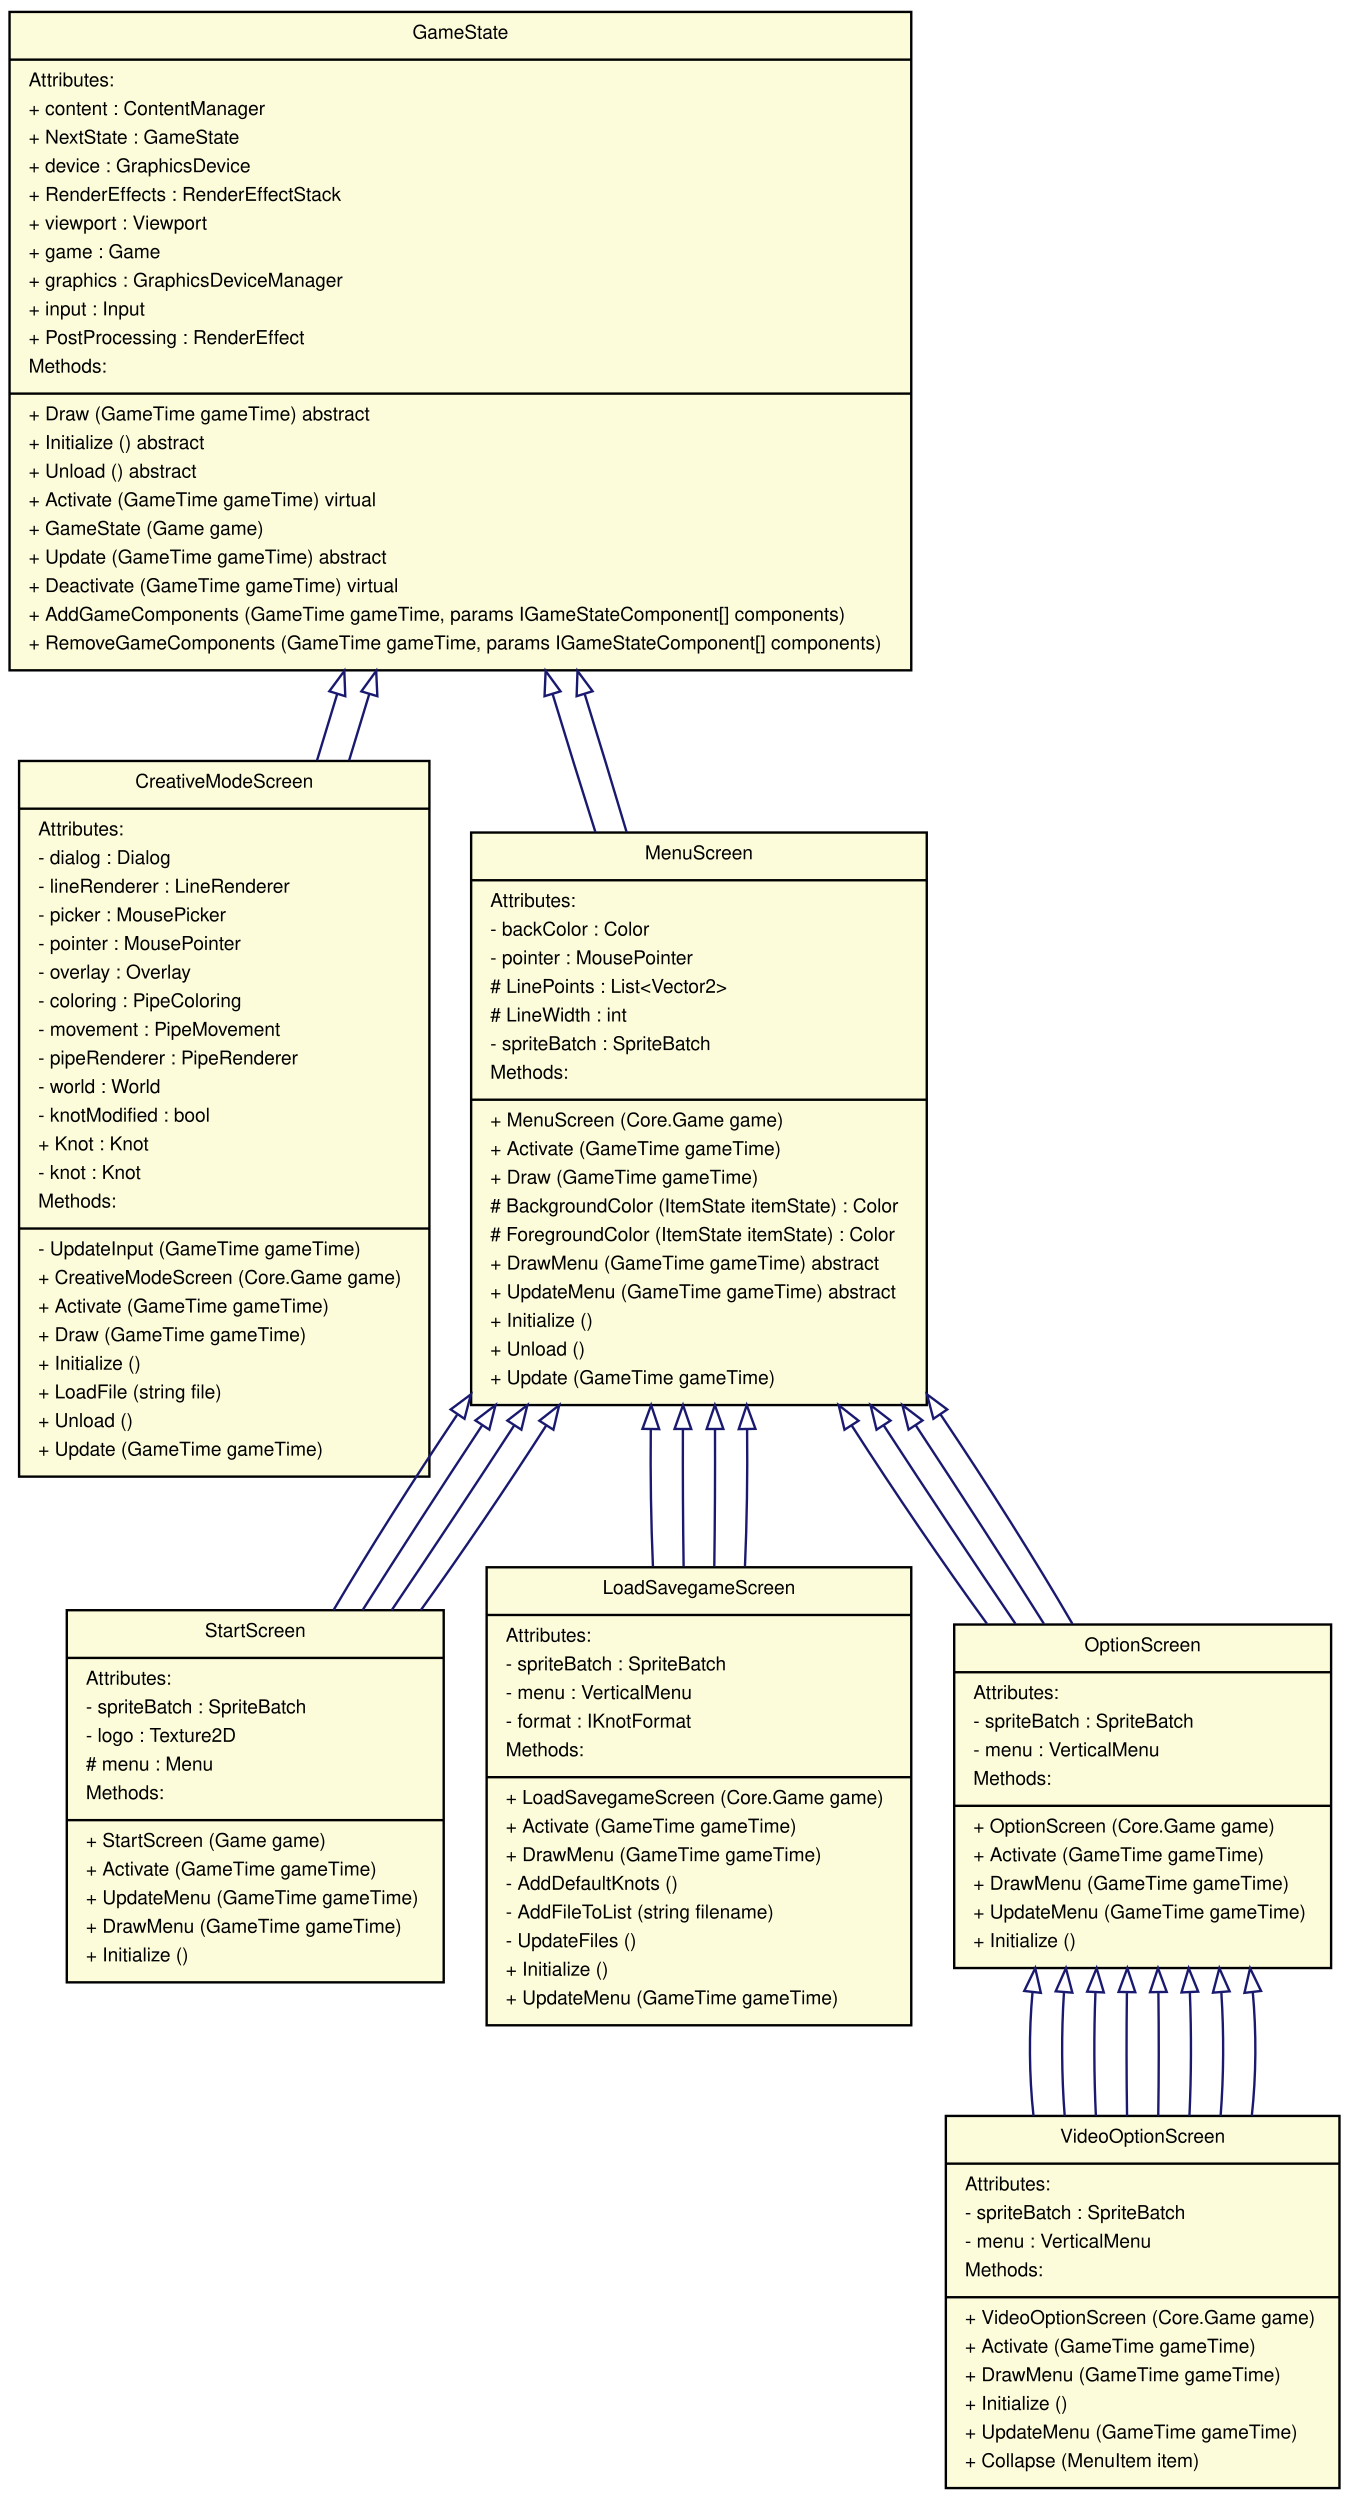
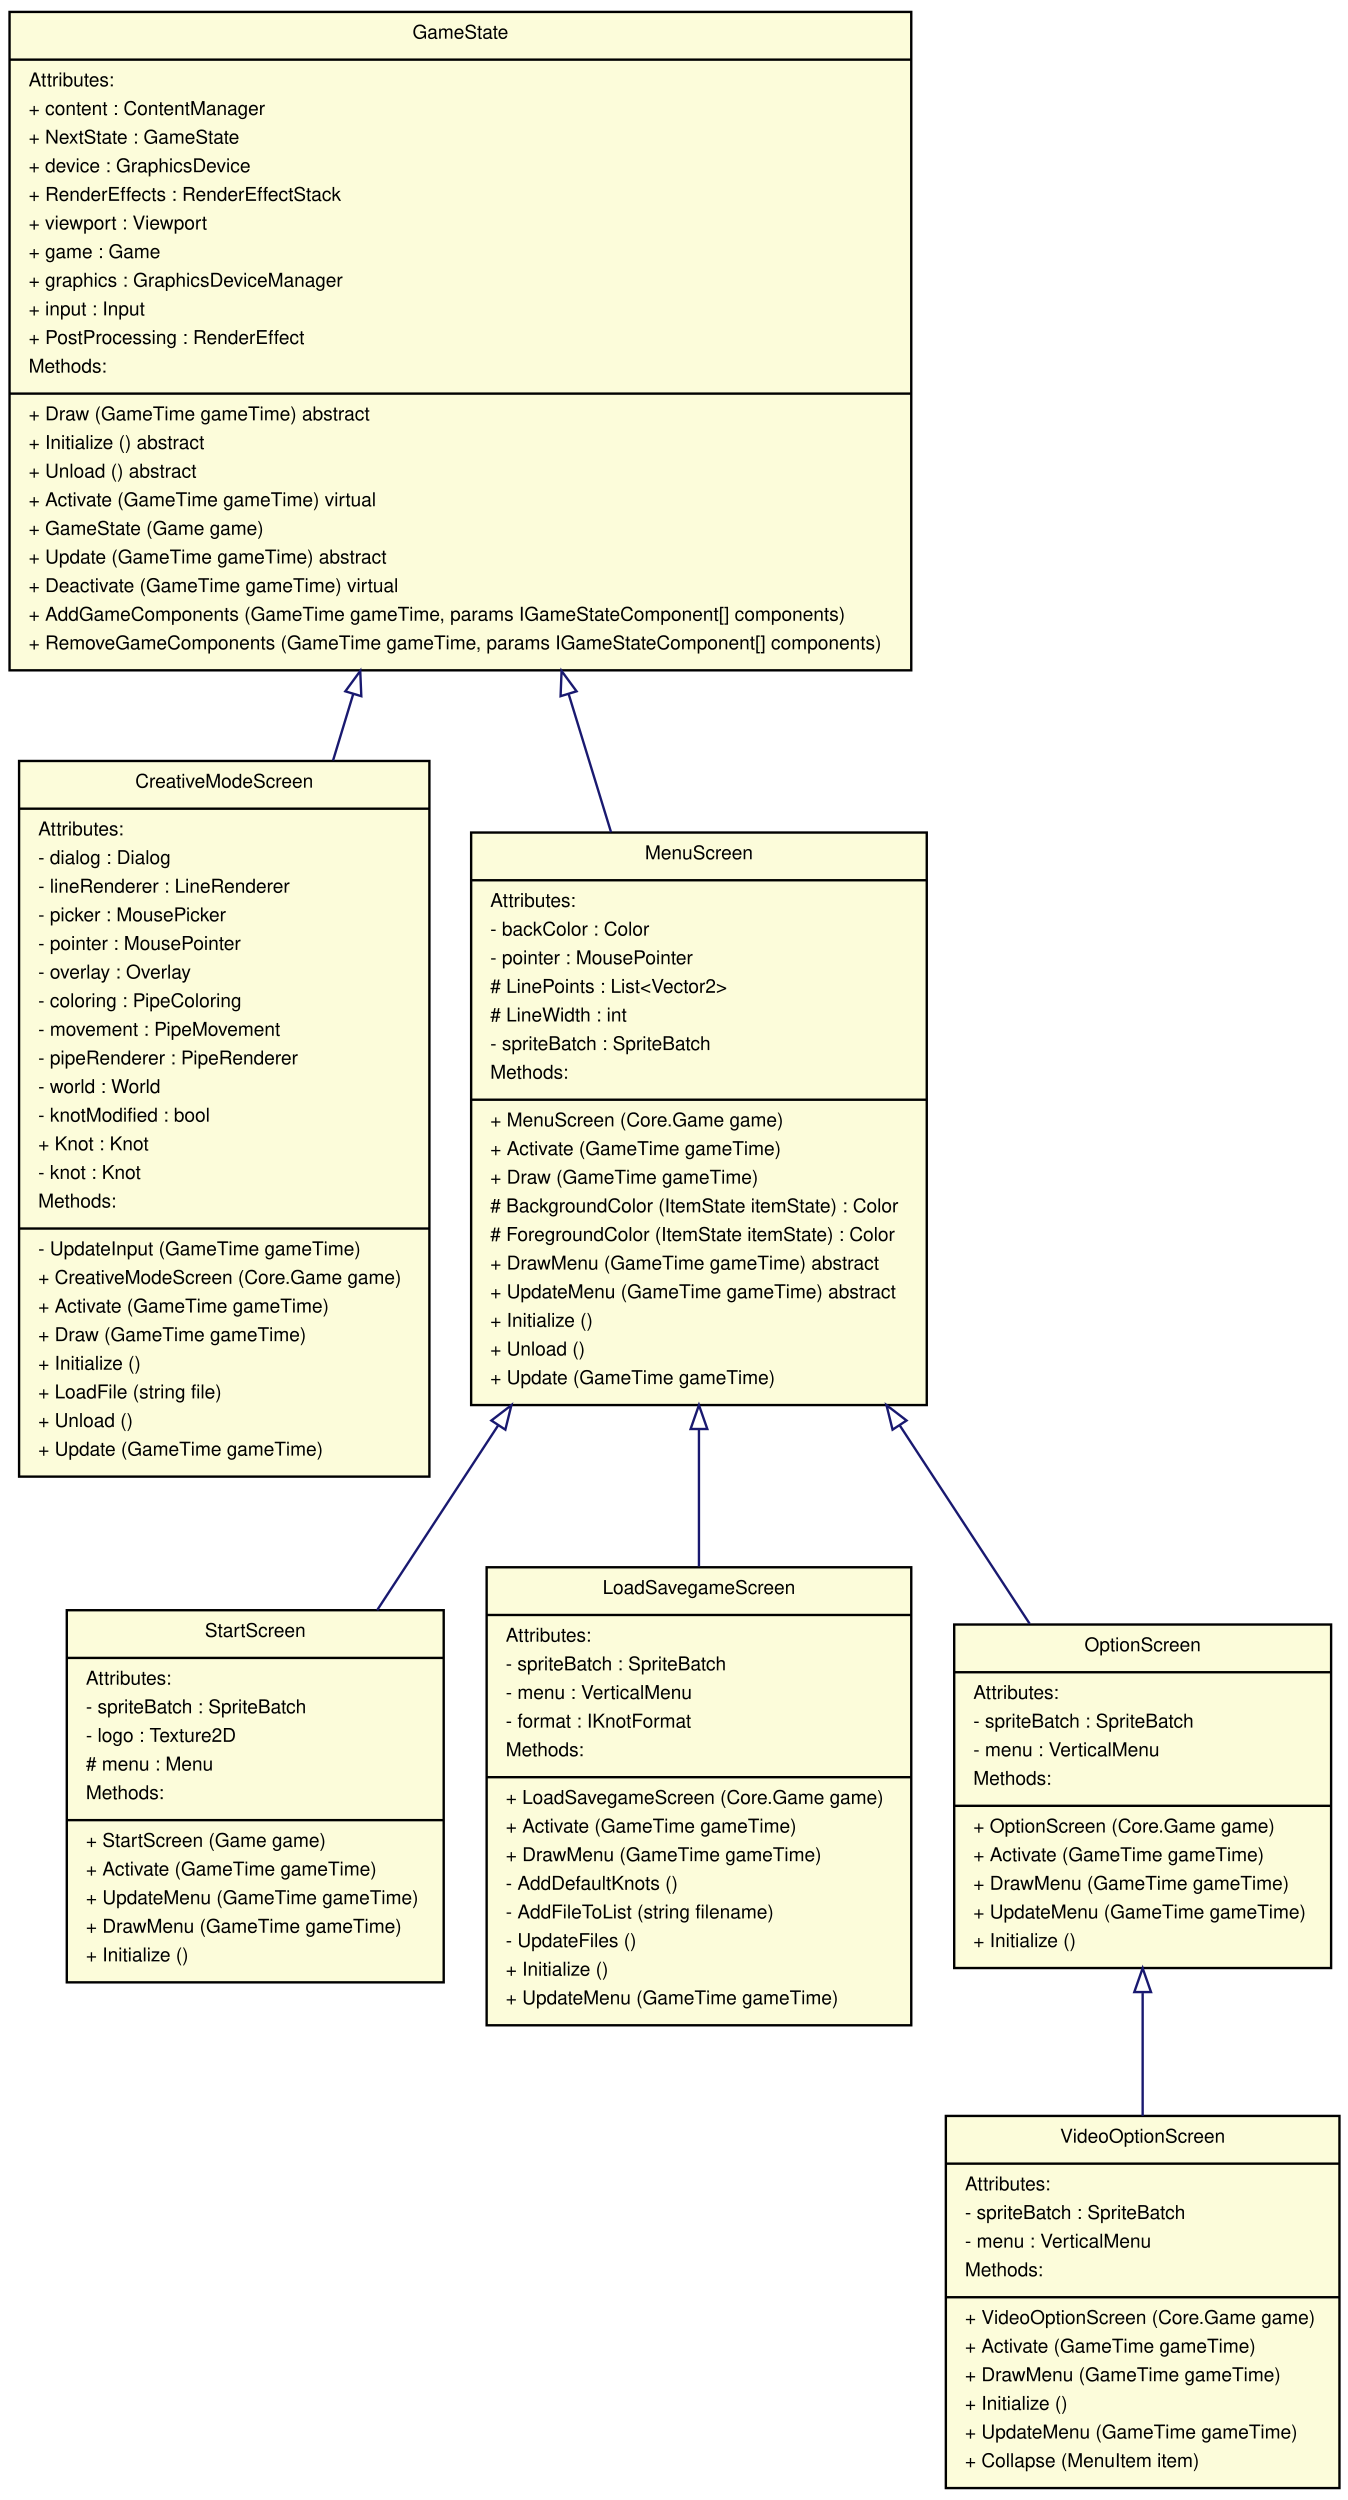
<svg xmlns="http://www.w3.org/2000/svg" width="565pt" height="1048pt" viewBox="0.00 0.00 565.00 1048.00">
  <g id="graph1" class="graph" transform="scale(1 1) rotate(0) translate(4 1044)">
    <polygon fill="white" stroke="white" points="-4,5 -4,-1044 562,-1044 562,5 -4,5" />
    <g id="node1" class="node">
      <polygon fill="#fcfcda" stroke="black" points="0,-763 0,-1039 378,-1039 378,-763 0,-763" />
      <text text-anchor="middle" x="189" y="-1027.8" font-family="Helvetica,sans-Serif" font-size="8.00">GameState</text>
      <polyline fill="none" stroke="black" points="0,-1019 378,-1019 " />
      <text text-anchor="start" x="8" y="-1007.8" font-family="Helvetica,sans-Serif" font-size="8.00">Attributes:</text>
      <text text-anchor="start" x="8" y="-995.8" font-family="Helvetica,sans-Serif" font-size="8.00">+ content : ContentManager</text>
      <text text-anchor="start" x="8" y="-983.8" font-family="Helvetica,sans-Serif" font-size="8.00">+ NextState : GameState</text>
      <text text-anchor="start" x="8" y="-971.8" font-family="Helvetica,sans-Serif" font-size="8.00">+ device : GraphicsDevice</text>
      <text text-anchor="start" x="8" y="-959.8" font-family="Helvetica,sans-Serif" font-size="8.00">+ RenderEffects : RenderEffectStack</text>
      <text text-anchor="start" x="8" y="-947.8" font-family="Helvetica,sans-Serif" font-size="8.00">+ viewport : Viewport</text>
      <text text-anchor="start" x="8" y="-935.8" font-family="Helvetica,sans-Serif" font-size="8.00">+ game : Game</text>
      <text text-anchor="start" x="8" y="-923.8" font-family="Helvetica,sans-Serif" font-size="8.00">+ graphics : GraphicsDeviceManager</text>
      <text text-anchor="start" x="8" y="-911.8" font-family="Helvetica,sans-Serif" font-size="8.00">+ input : Input</text>
      <text text-anchor="start" x="8" y="-899.8" font-family="Helvetica,sans-Serif" font-size="8.00">+ PostProcessing : RenderEffect</text>
      <text text-anchor="start" x="8" y="-887.8" font-family="Helvetica,sans-Serif" font-size="8.00">Methods:</text>
      <polyline fill="none" stroke="black" points="0,-879 378,-879 " />
      <text text-anchor="start" x="8" y="-867.8" font-family="Helvetica,sans-Serif" font-size="8.00">+ Draw (GameTime gameTime) abstract</text>
      <text text-anchor="start" x="8" y="-855.8" font-family="Helvetica,sans-Serif" font-size="8.00">+ Initialize () abstract</text>
      <text text-anchor="start" x="8" y="-843.8" font-family="Helvetica,sans-Serif" font-size="8.00">+ Unload () abstract</text>
      <text text-anchor="start" x="8" y="-831.8" font-family="Helvetica,sans-Serif" font-size="8.00">+ Activate (GameTime gameTime) virtual</text>
      <text text-anchor="start" x="8" y="-819.8" font-family="Helvetica,sans-Serif" font-size="8.00">+ GameState (Game game)</text>
      <text text-anchor="start" x="8" y="-807.8" font-family="Helvetica,sans-Serif" font-size="8.00">+ Update (GameTime gameTime) abstract</text>
      <text text-anchor="start" x="8" y="-795.8" font-family="Helvetica,sans-Serif" font-size="8.00">+ Deactivate (GameTime gameTime) virtual</text>
      <text text-anchor="start" x="8" y="-783.8" font-family="Helvetica,sans-Serif" font-size="8.00">+ AddGameComponents (GameTime gameTime, params IGameStateComponent[] components)</text>
      <text text-anchor="start" x="8" y="-771.8" font-family="Helvetica,sans-Serif" font-size="8.00">+ RemoveGameComponents (GameTime gameTime, params IGameStateComponent[] components)</text>
    </g>
    <g id="node2" class="node">
      <polygon fill="#fcfcda" stroke="black" points="4,-425 4,-725 176,-725 176,-425 4,-425" />
      <text text-anchor="middle" x="90" y="-713.8" font-family="Helvetica,sans-Serif" font-size="8.00">CreativeModeScreen</text>
      <polyline fill="none" stroke="black" points="4,-705 176,-705 " />
      <text text-anchor="start" x="12" y="-693.8" font-family="Helvetica,sans-Serif" font-size="8.00">Attributes:</text>
      <text text-anchor="start" x="12" y="-681.8" font-family="Helvetica,sans-Serif" font-size="8.00">- dialog : Dialog</text>
      <text text-anchor="start" x="12" y="-669.8" font-family="Helvetica,sans-Serif" font-size="8.00">- lineRenderer : LineRenderer</text>
      <text text-anchor="start" x="12" y="-657.8" font-family="Helvetica,sans-Serif" font-size="8.00">- picker : MousePicker</text>
      <text text-anchor="start" x="12" y="-645.8" font-family="Helvetica,sans-Serif" font-size="8.00">- pointer : MousePointer</text>
      <text text-anchor="start" x="12" y="-633.8" font-family="Helvetica,sans-Serif" font-size="8.00">- overlay : Overlay</text>
      <text text-anchor="start" x="12" y="-621.8" font-family="Helvetica,sans-Serif" font-size="8.00">- coloring : PipeColoring</text>
      <text text-anchor="start" x="12" y="-609.8" font-family="Helvetica,sans-Serif" font-size="8.00">- movement : PipeMovement</text>
      <text text-anchor="start" x="12" y="-597.8" font-family="Helvetica,sans-Serif" font-size="8.00">- pipeRenderer : PipeRenderer</text>
      <text text-anchor="start" x="12" y="-585.8" font-family="Helvetica,sans-Serif" font-size="8.00">- world : World</text>
      <text text-anchor="start" x="12" y="-573.8" font-family="Helvetica,sans-Serif" font-size="8.00">- knotModified : bool</text>
      <text text-anchor="start" x="12" y="-561.8" font-family="Helvetica,sans-Serif" font-size="8.00">+ Knot : Knot</text>
      <text text-anchor="start" x="12" y="-549.8" font-family="Helvetica,sans-Serif" font-size="8.00">- knot : Knot</text>
      <text text-anchor="start" x="12" y="-537.8" font-family="Helvetica,sans-Serif" font-size="8.00">Methods:</text>
      <polyline fill="none" stroke="black" points="4,-529 176,-529 " />
      <text text-anchor="start" x="12" y="-517.8" font-family="Helvetica,sans-Serif" font-size="8.00">- UpdateInput (GameTime gameTime)</text>
      <text text-anchor="start" x="12" y="-505.8" font-family="Helvetica,sans-Serif" font-size="8.00">+ CreativeModeScreen (Core.Game game)</text>
      <text text-anchor="start" x="12" y="-493.8" font-family="Helvetica,sans-Serif" font-size="8.00">+ Activate (GameTime gameTime)</text>
      <text text-anchor="start" x="12" y="-481.8" font-family="Helvetica,sans-Serif" font-size="8.00">+ Draw (GameTime gameTime)</text>
      <text text-anchor="start" x="12" y="-469.8" font-family="Helvetica,sans-Serif" font-size="8.00">+ Initialize ()</text>
      <text text-anchor="start" x="12" y="-457.8" font-family="Helvetica,sans-Serif" font-size="8.00">+ LoadFile (string file)</text>
      <text text-anchor="start" x="12" y="-445.8" font-family="Helvetica,sans-Serif" font-size="8.00">+ Unload ()</text>
      <text text-anchor="start" x="12" y="-433.8" font-family="Helvetica,sans-Serif" font-size="8.00">+ Update (GameTime gameTime)</text>
    </g>
    <g id="edge2" class="edge">
-       <path fill="none" stroke="midnightblue" d="M137.366,-753.116C134.52,-743.847 131.682,-734.511 128.891,-725.232" />
-       <polygon fill="none" stroke="midnightblue" points="134.044,-754.221 140.335,-762.747 140.734,-752.159 134.044,-754.221" />
-     </g>
-     <g id="edge26" class="edge">
-       <path fill="none" stroke="midnightblue" d="M150.815,-753.116C148.031,-743.847 145.199,-734.511 142.354,-725.232" />
-       <polygon fill="none" stroke="midnightblue" points="147.476,-754.169 153.695,-762.747 154.183,-752.163 147.476,-754.169" />
+       <path fill="none" stroke="midnightblue" d="M144.09,-753.116C141.275,-743.847 138.441,-734.511 135.623,-725.232" />
+       <polygon fill="none" stroke="midnightblue" points="140.76,-754.195 147.015,-762.747 147.458,-752.161 140.76,-754.195" />
    </g>
    <g id="node3" class="node">
      <polygon fill="#fcfcda" stroke="black" points="193.5,-455 193.5,-695 384.5,-695 384.5,-455 193.5,-455" />
      <text text-anchor="middle" x="289" y="-683.8" font-family="Helvetica,sans-Serif" font-size="8.00">MenuScreen</text>
      <polyline fill="none" stroke="black" points="193.5,-675 384.5,-675 " />
      <text text-anchor="start" x="201.5" y="-663.8" font-family="Helvetica,sans-Serif" font-size="8.00">Attributes:</text>
      <text text-anchor="start" x="201.5" y="-651.8" font-family="Helvetica,sans-Serif" font-size="8.00">- backColor : Color</text>
      <text text-anchor="start" x="201.5" y="-639.8" font-family="Helvetica,sans-Serif" font-size="8.00">- pointer : MousePointer</text>
      <text text-anchor="start" x="201.5" y="-627.8" font-family="Helvetica,sans-Serif" font-size="8.00"># LinePoints : List&lt;Vector2&gt;</text>
      <text text-anchor="start" x="201.5" y="-615.8" font-family="Helvetica,sans-Serif" font-size="8.00"># LineWidth : int</text>
      <text text-anchor="start" x="201.5" y="-603.8" font-family="Helvetica,sans-Serif" font-size="8.00">- spriteBatch : SpriteBatch</text>
      <text text-anchor="start" x="201.5" y="-591.8" font-family="Helvetica,sans-Serif" font-size="8.00">Methods:</text>
      <polyline fill="none" stroke="black" points="193.5,-583 384.5,-583 " />
      <text text-anchor="start" x="201.5" y="-571.8" font-family="Helvetica,sans-Serif" font-size="8.00">+ MenuScreen (Core.Game game)</text>
      <text text-anchor="start" x="201.5" y="-559.8" font-family="Helvetica,sans-Serif" font-size="8.00">+ Activate (GameTime gameTime)</text>
      <text text-anchor="start" x="201.5" y="-547.8" font-family="Helvetica,sans-Serif" font-size="8.00">+ Draw (GameTime gameTime)</text>
      <text text-anchor="start" x="201.5" y="-535.8" font-family="Helvetica,sans-Serif" font-size="8.00"># BackgroundColor (ItemState itemState) : Color</text>
      <text text-anchor="start" x="201.5" y="-523.8" font-family="Helvetica,sans-Serif" font-size="8.00"># ForegroundColor (ItemState itemState) : Color</text>
      <text text-anchor="start" x="201.5" y="-511.8" font-family="Helvetica,sans-Serif" font-size="8.00">+ DrawMenu (GameTime gameTime) abstract</text>
      <text text-anchor="start" x="201.5" y="-499.8" font-family="Helvetica,sans-Serif" font-size="8.00">+ UpdateMenu (GameTime gameTime) abstract</text>
      <text text-anchor="start" x="201.5" y="-487.8" font-family="Helvetica,sans-Serif" font-size="8.00">+ Initialize ()</text>
      <text text-anchor="start" x="201.5" y="-475.8" font-family="Helvetica,sans-Serif" font-size="8.00">+ Unload ()</text>
      <text text-anchor="start" x="201.5" y="-463.8" font-family="Helvetica,sans-Serif" font-size="8.00">+ Update (GameTime gameTime)</text>
    </g>
    <g id="edge4" class="edge">
-       <path fill="none" stroke="midnightblue" d="M227.684,-752.967C233.555,-733.615 239.64,-713.979 245.602,-695.162" />
-       <polygon fill="none" stroke="midnightblue" points="224.271,-752.162 224.729,-762.747 230.972,-754.187 224.271,-752.162" />
-     </g>
-     <g id="edge28" class="edge">
-       <path fill="none" stroke="midnightblue" d="M241.133,-752.967C247.135,-733.615 253.097,-713.979 258.679,-695.162" />
-       <polygon fill="none" stroke="midnightblue" points="237.72,-752.158 238.089,-762.747 244.403,-754.239 237.72,-752.158" />
+       <path fill="none" stroke="midnightblue" d="M234.409,-752.967C240.345,-733.615 246.368,-713.979 252.14,-695.162" />
+       <polygon fill="none" stroke="midnightblue" points="230.996,-752.16 231.409,-762.747 237.688,-754.213 230.996,-752.16" />
    </g>
    <g id="node4" class="node">
      <polygon fill="#fcfcda" stroke="black" points="24,-213 24,-369 182,-369 182,-213 24,-213" />
      <text text-anchor="middle" x="103" y="-357.8" font-family="Helvetica,sans-Serif" font-size="8.00">StartScreen</text>
      <polyline fill="none" stroke="black" points="24,-349 182,-349 " />
      <text text-anchor="start" x="32" y="-337.8" font-family="Helvetica,sans-Serif" font-size="8.00">Attributes:</text>
      <text text-anchor="start" x="32" y="-325.8" font-family="Helvetica,sans-Serif" font-size="8.00">- spriteBatch : SpriteBatch</text>
      <text text-anchor="start" x="32" y="-313.8" font-family="Helvetica,sans-Serif" font-size="8.00">- logo : Texture2D</text>
      <text text-anchor="start" x="32" y="-301.8" font-family="Helvetica,sans-Serif" font-size="8.00"># menu : Menu</text>
      <text text-anchor="start" x="32" y="-289.8" font-family="Helvetica,sans-Serif" font-size="8.00">Methods:</text>
      <polyline fill="none" stroke="black" points="24,-281 182,-281 " />
      <text text-anchor="start" x="32" y="-269.8" font-family="Helvetica,sans-Serif" font-size="8.00">+ StartScreen (Game game)</text>
      <text text-anchor="start" x="32" y="-257.8" font-family="Helvetica,sans-Serif" font-size="8.00">+ Activate (GameTime gameTime)</text>
      <text text-anchor="start" x="32" y="-245.8" font-family="Helvetica,sans-Serif" font-size="8.00">+ UpdateMenu (GameTime gameTime)</text>
      <text text-anchor="start" x="32" y="-233.8" font-family="Helvetica,sans-Serif" font-size="8.00">+ DrawMenu (GameTime gameTime)</text>
      <text text-anchor="start" x="32" y="-221.8" font-family="Helvetica,sans-Serif" font-size="8.00">+ Initialize ()</text>
    </g>
-     <g id="edge30" class="edge">
-       <path fill="none" stroke="midnightblue" d="M187.614,-450.895C168.962,-423.1 150.75,-394.376 135.83,-369.074" />
-       <polygon fill="none" stroke="midnightblue" points="184.917,-453.156 193.413,-459.486 190.719,-449.24 184.917,-453.156" />
-     </g>
-     <g id="edge40" class="edge">
-       <path fill="none" stroke="midnightblue" d="M224.961,-446.423C207.984,-420.017 189.658,-392.986 172.402,-369.027" />
-       <polygon fill="none" stroke="midnightblue" points="222.088,-448.428 230.422,-454.97 227.987,-444.659 222.088,-448.428" />
-     </g>
    <g id="edge6" class="edge">
-       <path fill="none" stroke="midnightblue" d="M198.068,-446.423C180.668,-420.017 163.172,-392.986 148.002,-369.027" />
-       <polygon fill="none" stroke="midnightblue" points="195.28,-448.553 203.711,-454.97 201.122,-444.696 195.28,-448.553" />
-     </g>
-     <g id="edge16" class="edge">
-       <path fill="none" stroke="midnightblue" d="M211.514,-446.423C194.326,-420.017 176.415,-392.986 160.202,-369.027" />
-       <polygon fill="none" stroke="midnightblue" points="208.684,-448.491 217.067,-454.97 214.554,-444.677 208.684,-448.491" />
+       <path fill="none" stroke="midnightblue" d="M204.791,-446.423C187.497,-420.017 169.794,-392.986 154.102,-369.027" />
+       <polygon fill="none" stroke="midnightblue" points="201.982,-448.522 210.389,-454.97 207.838,-444.687 201.982,-448.522" />
    </g>
    <g id="node5" class="node">
      <polygon fill="#fcfcda" stroke="black" points="200,-195 200,-387 378,-387 378,-195 200,-195" />
      <text text-anchor="middle" x="289" y="-375.8" font-family="Helvetica,sans-Serif" font-size="8.00">LoadSavegameScreen</text>
      <polyline fill="none" stroke="black" points="200,-367 378,-367 " />
      <text text-anchor="start" x="208" y="-355.8" font-family="Helvetica,sans-Serif" font-size="8.00">Attributes:</text>
      <text text-anchor="start" x="208" y="-343.8" font-family="Helvetica,sans-Serif" font-size="8.00">- spriteBatch : SpriteBatch</text>
      <text text-anchor="start" x="208" y="-331.8" font-family="Helvetica,sans-Serif" font-size="8.00">- menu : VerticalMenu</text>
      <text text-anchor="start" x="208" y="-319.8" font-family="Helvetica,sans-Serif" font-size="8.00">- format : IKnotFormat</text>
      <text text-anchor="start" x="208" y="-307.8" font-family="Helvetica,sans-Serif" font-size="8.00">Methods:</text>
      <polyline fill="none" stroke="black" points="200,-299 378,-299 " />
      <text text-anchor="start" x="208" y="-287.8" font-family="Helvetica,sans-Serif" font-size="8.00">+ LoadSavegameScreen (Core.Game game)</text>
      <text text-anchor="start" x="208" y="-275.8" font-family="Helvetica,sans-Serif" font-size="8.00">+ Activate (GameTime gameTime)</text>
      <text text-anchor="start" x="208" y="-263.8" font-family="Helvetica,sans-Serif" font-size="8.00">+ DrawMenu (GameTime gameTime)</text>
      <text text-anchor="start" x="208" y="-251.8" font-family="Helvetica,sans-Serif" font-size="8.00">- AddDefaultKnots ()</text>
      <text text-anchor="start" x="208" y="-239.8" font-family="Helvetica,sans-Serif" font-size="8.00">- AddFileToList (string filename)</text>
      <text text-anchor="start" x="208" y="-227.8" font-family="Helvetica,sans-Serif" font-size="8.00">- UpdateFiles ()</text>
      <text text-anchor="start" x="208" y="-215.8" font-family="Helvetica,sans-Serif" font-size="8.00">+ Initialize ()</text>
      <text text-anchor="start" x="208" y="-203.8" font-family="Helvetica,sans-Serif" font-size="8.00">+ UpdateMenu (GameTime gameTime)</text>
    </g>
-     <g id="edge32" class="edge">
-       <path fill="none" stroke="midnightblue" d="M268.813,-444.883C268.607,-425.527 268.906,-405.875 269.709,-387.378" />
-       <polygon fill="none" stroke="midnightblue" points="265.315,-445.025 268.967,-454.97 272.314,-444.918 265.315,-445.025" />
-     </g>
-     <g id="edge42" class="edge">
-       <path fill="none" stroke="midnightblue" d="M309.187,-444.883C309.393,-425.527 309.094,-405.875 308.291,-387.378" />
-       <polygon fill="none" stroke="midnightblue" points="305.686,-444.918 309.033,-454.97 312.685,-445.025 305.686,-444.918" />
-     </g>
    <g id="edge8" class="edge">
-       <path fill="none" stroke="midnightblue" d="M282.271,-444.883C282.202,-425.527 282.302,-405.875 282.57,-387.378" />
-       <polygon fill="none" stroke="midnightblue" points="278.771,-444.988 282.322,-454.97 285.771,-444.952 278.771,-444.988" />
-     </g>
-     <g id="edge18" class="edge">
-       <path fill="none" stroke="midnightblue" d="M295.729,-444.883C295.798,-425.527 295.698,-405.875 295.43,-387.378" />
-       <polygon fill="none" stroke="midnightblue" points="292.229,-444.952 295.678,-454.97 299.229,-444.988 292.229,-444.952" />
+       <path fill="none" stroke="midnightblue" d="M289,-444.883C289,-425.527 289,-405.875 289,-387.378" />
+       <polygon fill="none" stroke="midnightblue" points="285.5,-444.97 289,-454.97 292.5,-444.97 285.5,-444.97" />
    </g>
    <g id="node6" class="node">
      <polygon fill="#fcfcda" stroke="black" points="396,-219 396,-363 554,-363 554,-219 396,-219" />
      <text text-anchor="middle" x="475" y="-351.8" font-family="Helvetica,sans-Serif" font-size="8.00">OptionScreen</text>
      <polyline fill="none" stroke="black" points="396,-343 554,-343 " />
      <text text-anchor="start" x="404" y="-331.8" font-family="Helvetica,sans-Serif" font-size="8.00">Attributes:</text>
      <text text-anchor="start" x="404" y="-319.8" font-family="Helvetica,sans-Serif" font-size="8.00">- spriteBatch : SpriteBatch</text>
      <text text-anchor="start" x="404" y="-307.8" font-family="Helvetica,sans-Serif" font-size="8.00">- menu : VerticalMenu</text>
      <text text-anchor="start" x="404" y="-295.8" font-family="Helvetica,sans-Serif" font-size="8.00">Methods:</text>
      <polyline fill="none" stroke="black" points="396,-287 554,-287 " />
      <text text-anchor="start" x="404" y="-275.8" font-family="Helvetica,sans-Serif" font-size="8.00">+ OptionScreen (Core.Game game)</text>
      <text text-anchor="start" x="404" y="-263.8" font-family="Helvetica,sans-Serif" font-size="8.00">+ Activate (GameTime gameTime)</text>
      <text text-anchor="start" x="404" y="-251.8" font-family="Helvetica,sans-Serif" font-size="8.00">+ DrawMenu (GameTime gameTime)</text>
      <text text-anchor="start" x="404" y="-239.8" font-family="Helvetica,sans-Serif" font-size="8.00">+ UpdateMenu (GameTime gameTime)</text>
      <text text-anchor="start" x="404" y="-227.8" font-family="Helvetica,sans-Serif" font-size="8.00">+ Initialize ()</text>
    </g>
-     <g id="edge34" class="edge">
-       <path fill="none" stroke="midnightblue" d="M352.968,-446.534C371.336,-417.959 391.289,-388.646 409.759,-363.281" />
-       <polygon fill="none" stroke="midnightblue" points="350.013,-444.659 347.578,-454.97 355.912,-448.428 350.013,-444.659" />
-     </g>
-     <g id="edge44" class="edge">
-       <path fill="none" stroke="midnightblue" d="M390.279,-451.055C410.424,-421.042 430.061,-389.936 445.601,-363.216" />
-       <polygon fill="none" stroke="midnightblue" points="387.282,-449.24 384.587,-459.486 393.083,-453.157 387.282,-449.24" />
-     </g>
    <g id="edge10" class="edge">
-       <path fill="none" stroke="midnightblue" d="M366.414,-446.534C385.013,-417.959 404.462,-388.646 421.694,-363.281" />
-       <polygon fill="none" stroke="midnightblue" points="363.446,-444.677 360.933,-454.97 369.316,-448.491 363.446,-444.677" />
-     </g>
-     <g id="edge20" class="edge">
-       <path fill="none" stroke="midnightblue" d="M379.859,-446.534C398.689,-417.959 417.635,-388.646 433.629,-363.281" />
-       <polygon fill="none" stroke="midnightblue" points="376.878,-444.696 374.289,-454.97 382.72,-448.553 376.878,-444.696" />
+       <path fill="none" stroke="midnightblue" d="M373.136,-446.534C391.851,-417.959 411.049,-388.646 427.661,-363.281" />
+       <polygon fill="none" stroke="midnightblue" points="370.162,-444.687 367.611,-454.97 376.018,-448.522 370.162,-444.687" />
    </g>
    <g id="node7" class="node">
      <polygon fill="#fcfcda" stroke="black" points="392.5,-1 392.5,-157 557.5,-157 557.5,-1 392.5,-1" />
      <text text-anchor="middle" x="475" y="-145.8" font-family="Helvetica,sans-Serif" font-size="8.00">VideoOptionScreen</text>
      <polyline fill="none" stroke="black" points="392.5,-137 557.5,-137 " />
      <text text-anchor="start" x="400.5" y="-125.8" font-family="Helvetica,sans-Serif" font-size="8.00">Attributes:</text>
      <text text-anchor="start" x="400.5" y="-113.8" font-family="Helvetica,sans-Serif" font-size="8.00">- spriteBatch : SpriteBatch</text>
      <text text-anchor="start" x="400.5" y="-101.8" font-family="Helvetica,sans-Serif" font-size="8.00">- menu : VerticalMenu</text>
      <text text-anchor="start" x="400.5" y="-89.8" font-family="Helvetica,sans-Serif" font-size="8.00">Methods:</text>
      <polyline fill="none" stroke="black" points="392.5,-81 557.5,-81 " />
      <text text-anchor="start" x="400.5" y="-69.8" font-family="Helvetica,sans-Serif" font-size="8.00">+ VideoOptionScreen (Core.Game game)</text>
      <text text-anchor="start" x="400.5" y="-57.8" font-family="Helvetica,sans-Serif" font-size="8.00">+ Activate (GameTime gameTime)</text>
      <text text-anchor="start" x="400.5" y="-45.8" font-family="Helvetica,sans-Serif" font-size="8.00">+ DrawMenu (GameTime gameTime)</text>
      <text text-anchor="start" x="400.5" y="-33.8" font-family="Helvetica,sans-Serif" font-size="8.00">+ Initialize ()</text>
      <text text-anchor="start" x="400.5" y="-21.8" font-family="Helvetica,sans-Serif" font-size="8.00">+ UpdateMenu (GameTime gameTime)</text>
      <text text-anchor="start" x="400.5" y="-9.8" font-family="Helvetica,sans-Serif" font-size="8.00">+ Collapse (MenuItem item)</text>
    </g>
-     <g id="edge22" class="edge">
-       <path fill="none" stroke="midnightblue" d="M428.843,-208.993C427.263,-191.919 427.396,-173.968 429.242,-157.041" />
-       <polygon fill="none" stroke="midnightblue" points="425.365,-209.389 429.971,-218.931 432.32,-208.6 425.365,-209.389" />
-     </g>
-     <g id="edge24" class="edge">
-       <path fill="none" stroke="midnightblue" d="M468.4,-208.514C468.181,-191.583 468.202,-173.81 468.463,-157.041" />
-       <polygon fill="none" stroke="midnightblue" points="464.907,-208.988 468.567,-218.931 471.906,-208.876 464.907,-208.988" />
-     </g>
-     <g id="edge36" class="edge">
-       <path fill="none" stroke="midnightblue" d="M481.6,-208.514C481.819,-191.583 481.798,-173.81 481.537,-157.041" />
-       <polygon fill="none" stroke="midnightblue" points="478.094,-208.876 481.433,-218.931 485.093,-208.988 478.094,-208.876" />
-     </g>
-     <g id="edge38" class="edge">
-       <path fill="none" stroke="midnightblue" d="M494.8,-208.514C495.458,-191.583 495.394,-173.81 494.61,-157.041" />
-       <polygon fill="none" stroke="midnightblue" points="491.284,-208.774 494.298,-218.931 498.276,-209.111 491.284,-208.774" />
-     </g>
-     <g id="edge46" class="edge">
-       <path fill="none" stroke="midnightblue" d="M508.001,-208.514C509.096,-191.583 508.99,-173.81 507.684,-157.041" />
-       <polygon fill="none" stroke="midnightblue" points="504.476,-208.682 507.164,-218.931 511.454,-209.243 504.476,-208.682" />
-     </g>
-     <g id="edge48" class="edge">
-       <path fill="none" stroke="midnightblue" d="M521.157,-208.993C522.737,-191.919 522.604,-173.968 520.758,-157.041" />
-       <polygon fill="none" stroke="midnightblue" points="517.68,-208.6 520.029,-218.931 524.635,-209.389 517.68,-208.6" />
-     </g>
    <g id="edge12" class="edge">
-       <path fill="none" stroke="midnightblue" d="M441.999,-208.514C440.904,-191.583 441.01,-173.81 442.316,-157.041" />
-       <polygon fill="none" stroke="midnightblue" points="438.546,-209.243 442.836,-218.931 445.524,-208.682 438.546,-209.243" />
-     </g>
-     <g id="edge14" class="edge">
-       <path fill="none" stroke="midnightblue" d="M455.2,-208.514C454.542,-191.583 454.606,-173.81 455.39,-157.041" />
-       <polygon fill="none" stroke="midnightblue" points="451.724,-209.111 455.702,-218.931 458.716,-208.774 451.724,-209.111" />
+       <path fill="none" stroke="midnightblue" d="M475,-208.514C475,-191.583 475,-173.81 475,-157.041" />
+       <polygon fill="none" stroke="midnightblue" points="471.5,-208.931 475,-218.931 478.5,-208.931 471.5,-208.931" />
    </g>
  </g>
</svg>
